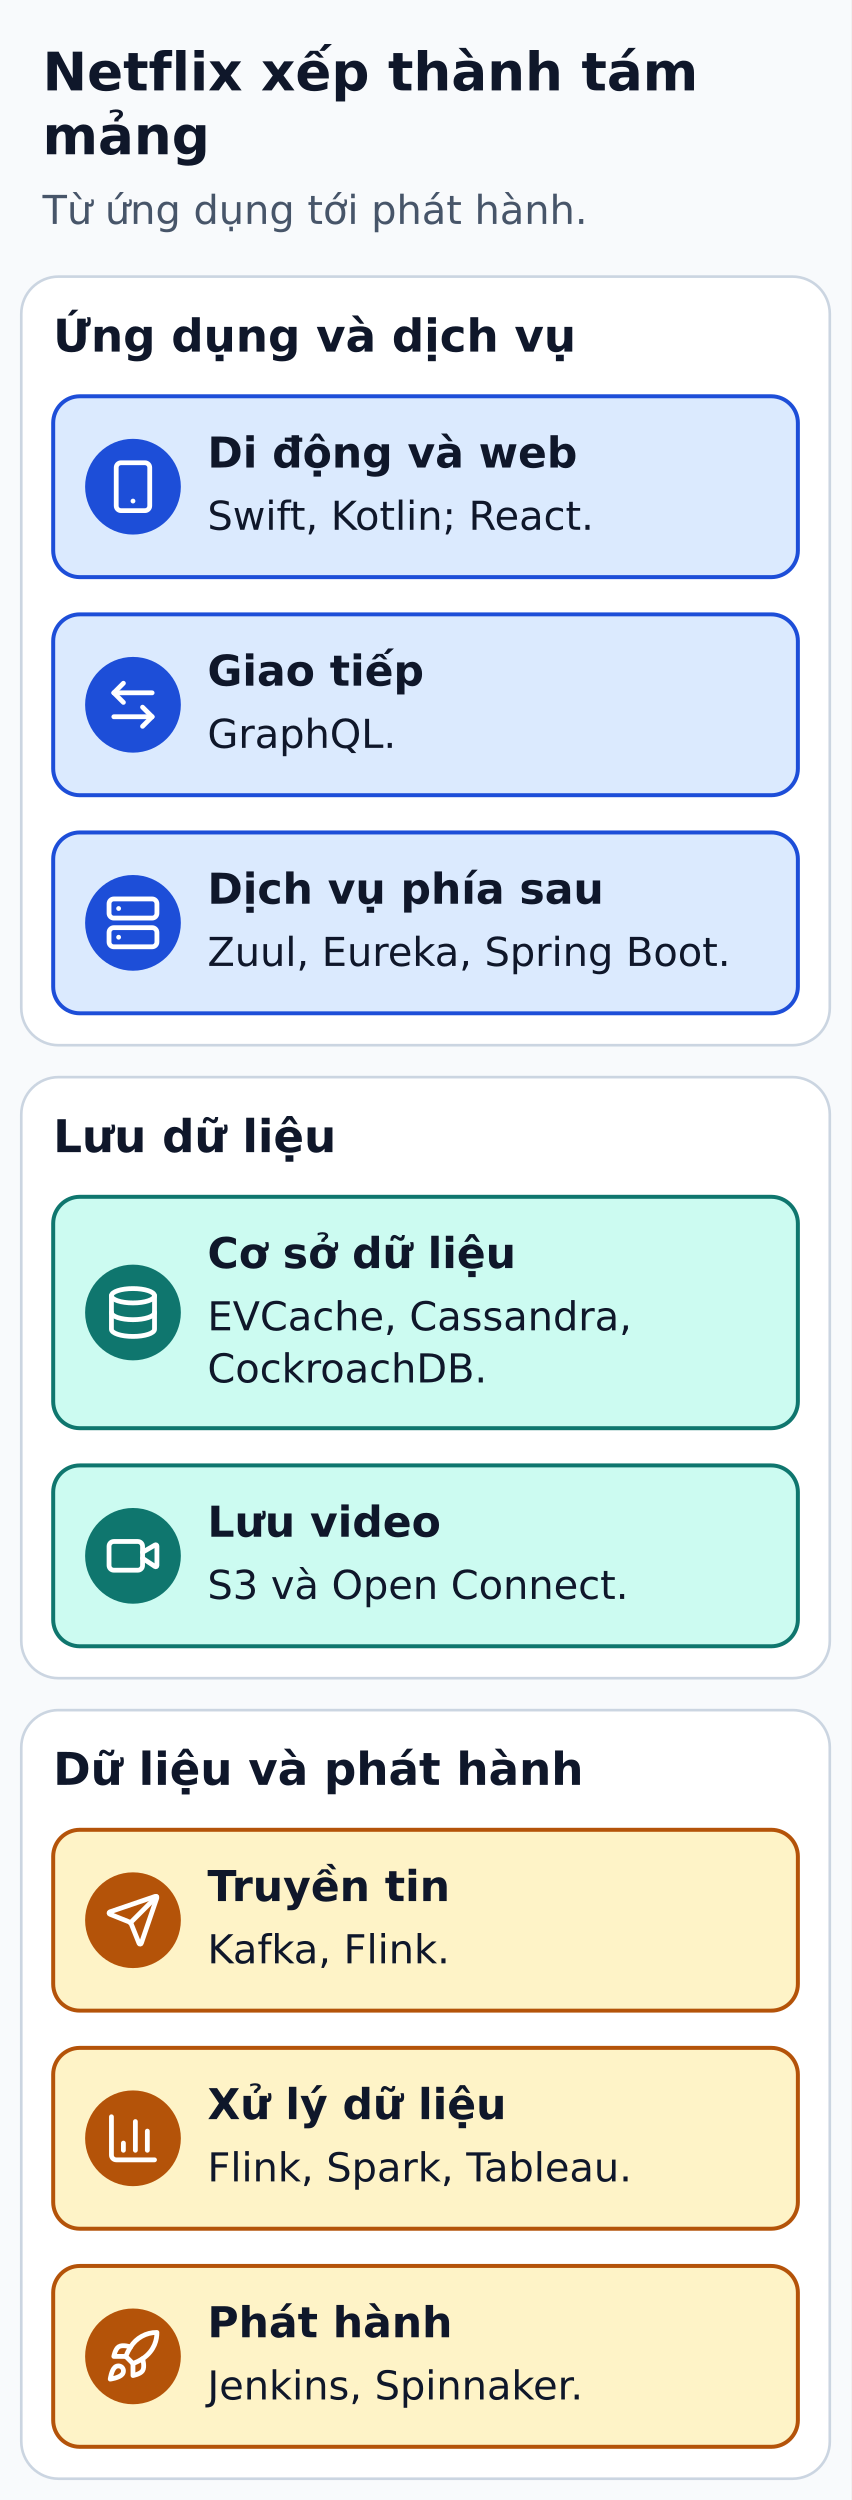
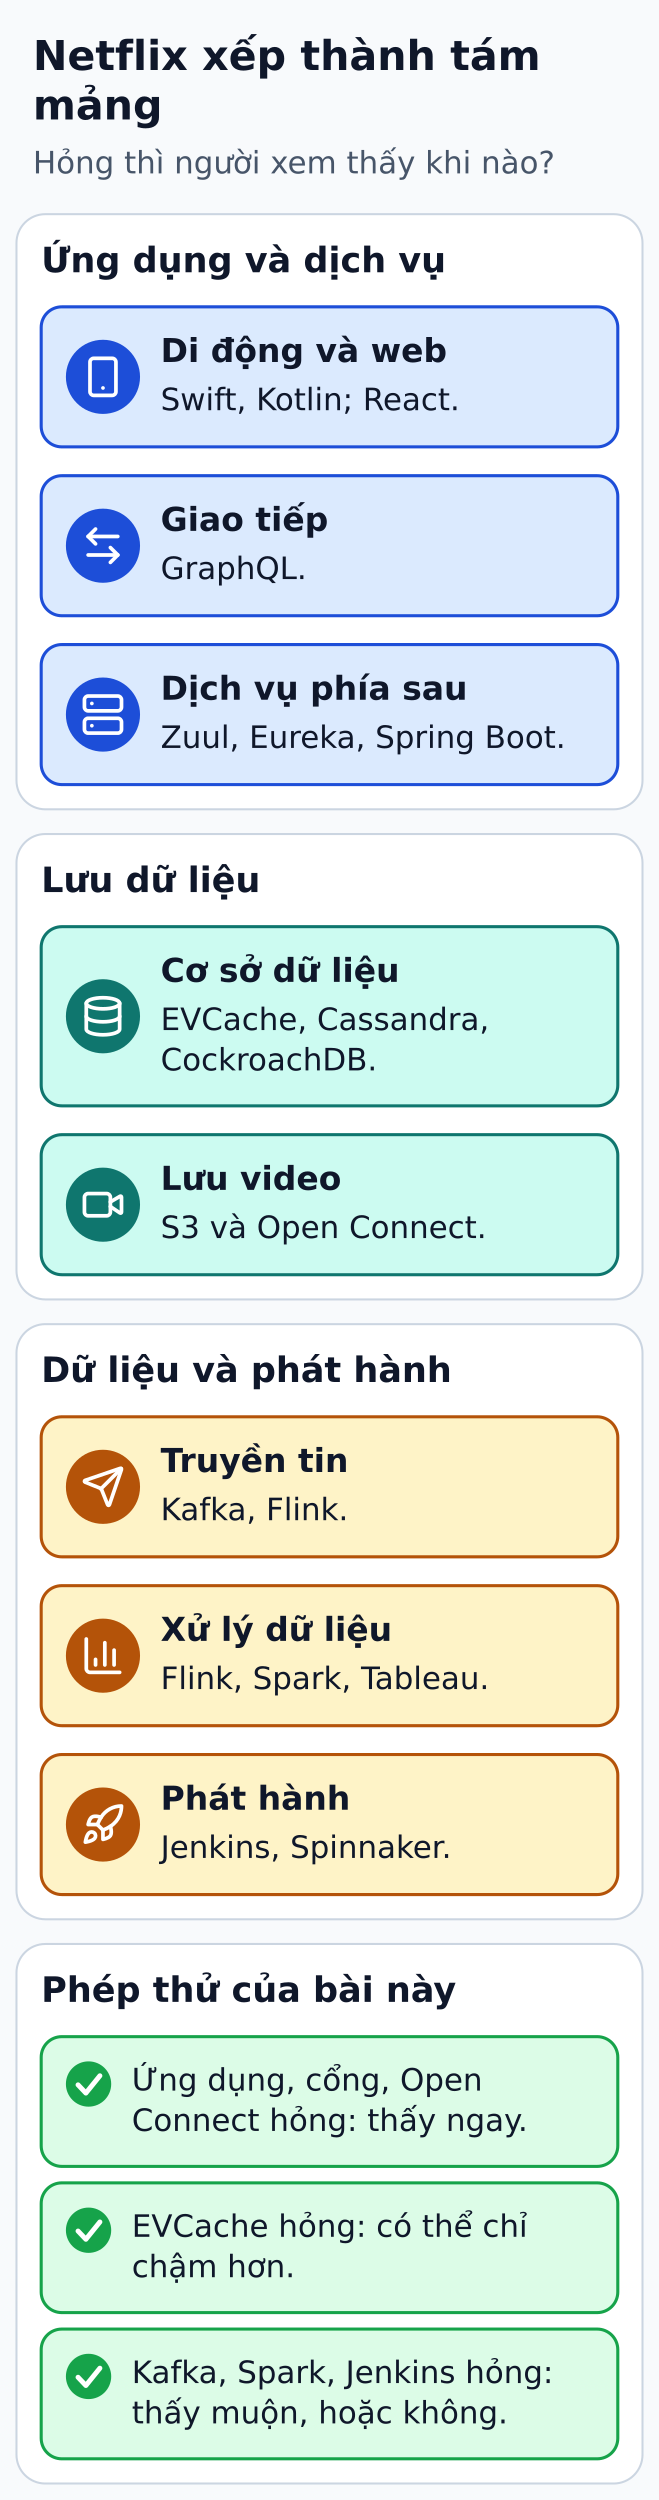
- <svg xmlns="http://www.w3.org/2000/svg" width="320" height="940" viewBox="0 0 320 940" role="img" aria-labelledby="title desc">
+ <svg xmlns="http://www.w3.org/2000/svg" width="320" height="1214" viewBox="0 0 320 1214" role="img" aria-labelledby="title desc">
  <defs>
    <marker id="arrow" markerWidth="8" markerHeight="8" refX="6" refY="3" orient="auto">
      <path d="M0,0 L6,3 L0,6" fill="none" stroke="#334155" stroke-width="1.5" />
    </marker>
  </defs>
-   <rect width="320" height="940" fill="#f8fafc" />
+   <rect width="320" height="1214" fill="#f8fafc" />
  <g font-family="DejaVu Sans, Arial, sans-serif" fill="#0f172a">
    <text x="16" y="34" font-size="20" fill="#0f172a" font-weight="bold" text-anchor="start">Netflix xếp thành tám</text>
    <text x="16" y="58" font-size="20" fill="#0f172a" font-weight="bold" text-anchor="start">mảng</text>
-     <text x="16" y="84.2" font-size="15" fill="#475569" font-weight="normal" text-anchor="start">Từ ứng dụng tới phát hành.</text>
+     <text x="16" y="84.2" font-size="15" fill="#475569" font-weight="normal" text-anchor="start">Hỏng thì người xem thấy khi nào?</text>
    <rect x="8" y="104" width="304" height="289" rx="14" fill="#ffffff" stroke="#cbd5e1" stroke-width="1" />
    <text x="20" y="132.2" font-size="17" fill="#0f172a" font-weight="bold" text-anchor="start">Ứng dụng và dịch vụ</text>
    <rect x="20" y="149" width="280" height="68" rx="10" fill="#dbeafe" stroke="#1d4ed8" stroke-width="1.5" />
    <circle cx="50" cy="183" r="18" fill="#1d4ed8" />
    <g transform="translate(39.2 172.2) scale(0.9)" fill="none" stroke="#FFFFFF" stroke-width="2" stroke-linecap="round" stroke-linejoin="round">
      <rect height="20" rx="2" ry="2" width="14" x="5" y="2" />
      <path d="M12 18h.01" />
    </g>
    <text x="78" y="175.8" font-size="16" fill="#0f172a" font-weight="bold" text-anchor="start">Di động và web</text>
    <text x="78" y="199.2" font-size="15" fill="#0f172a" font-weight="normal" text-anchor="start">Swift, Kotlin; React.</text>
    <rect x="20" y="231" width="280" height="68" rx="10" fill="#dbeafe" stroke="#1d4ed8" stroke-width="1.5" />
    <circle cx="50" cy="265" r="18" fill="#1d4ed8" />
    <g transform="translate(39.2 254.2) scale(0.9)" fill="none" stroke="#FFFFFF" stroke-width="2" stroke-linecap="round" stroke-linejoin="round">
      <path d="M8 3 4 7l4 4" />
      <path d="M4 7h16" />
      <path d="m16 21 4-4-4-4" />
      <path d="M20 17H4" />
    </g>
    <text x="78" y="257.8" font-size="16" fill="#0f172a" font-weight="bold" text-anchor="start">Giao tiếp</text>
    <text x="78" y="281.2" font-size="15" fill="#0f172a" font-weight="normal" text-anchor="start">GraphQL.</text>
    <rect x="20" y="313" width="280" height="68" rx="10" fill="#dbeafe" stroke="#1d4ed8" stroke-width="1.5" />
    <circle cx="50" cy="347" r="18" fill="#1d4ed8" />
    <g transform="translate(39.2 336.2) scale(0.9)" fill="none" stroke="#FFFFFF" stroke-width="2" stroke-linecap="round" stroke-linejoin="round">
      <rect height="8" rx="2" ry="2" width="20" x="2" y="2" />
      <rect height="8" rx="2" ry="2" width="20" x="2" y="14" />
      <line x1="6" x2="6.01" y1="6" y2="6" />
      <line x1="6" x2="6.01" y1="18" y2="18" />
    </g>
    <text x="78" y="339.8" font-size="16" fill="#0f172a" font-weight="bold" text-anchor="start">Dịch vụ phía sau</text>
    <text x="78" y="363.2" font-size="15" fill="#0f172a" font-weight="normal" text-anchor="start">Zuul, Eureka, Spring Boot.</text>
    <rect x="8" y="405" width="304" height="226" rx="14" fill="#ffffff" stroke="#cbd5e1" stroke-width="1" />
    <text x="20" y="433.2" font-size="17" fill="#0f172a" font-weight="bold" text-anchor="start">Lưu dữ liệu</text>
    <rect x="20" y="450" width="280" height="87" rx="10" fill="#ccfbf1" stroke="#0f766e" stroke-width="1.5" />
    <circle cx="50" cy="493.5" r="18" fill="#0f766e" />
    <g transform="translate(39.2 482.7) scale(0.9)" fill="none" stroke="#FFFFFF" stroke-width="2" stroke-linecap="round" stroke-linejoin="round">
      <ellipse cx="12" cy="5" rx="9" ry="3" />
      <path d="M3 5V19A9 3 0 0 0 21 19V5" />
      <path d="M3 12A9 3 0 0 0 21 12" />
    </g>
    <text x="78" y="476.8" font-size="16" fill="#0f172a" font-weight="bold" text-anchor="start">Cơ sở dữ liệu</text>
    <text x="78" y="500.2" font-size="15" fill="#0f172a" font-weight="normal" text-anchor="start">EVCache, Cassandra,</text>
    <text x="78" y="519.8" font-size="15" fill="#0f172a" font-weight="normal" text-anchor="start">CockroachDB.</text>
    <rect x="20" y="551" width="280" height="68" rx="10" fill="#ccfbf1" stroke="#0f766e" stroke-width="1.5" />
    <circle cx="50" cy="585" r="18" fill="#0f766e" />
    <g transform="translate(39.2 574.2) scale(0.9)" fill="none" stroke="#FFFFFF" stroke-width="2" stroke-linecap="round" stroke-linejoin="round">
      <path d="m16 13 5.223 3.482a.5.5 0 0 0 .777-.416V7.87a.5.5 0 0 0-.752-.432L16 10.5" />
      <rect height="12" rx="2" width="14" x="2" y="6" />
    </g>
    <text x="78" y="577.8" font-size="16" fill="#0f172a" font-weight="bold" text-anchor="start">Lưu video</text>
    <text x="78" y="601.2" font-size="15" fill="#0f172a" font-weight="normal" text-anchor="start">S3 và Open Connect.</text>
    <rect x="8" y="643" width="304" height="289" rx="14" fill="#ffffff" stroke="#cbd5e1" stroke-width="1" />
    <text x="20" y="671.1" font-size="17" fill="#0f172a" font-weight="bold" text-anchor="start">Dữ liệu và phát hành</text>
    <rect x="20" y="688" width="280" height="68" rx="10" fill="#fef3c7" stroke="#b45309" stroke-width="1.5" />
    <circle cx="50" cy="722" r="18" fill="#b45309" />
    <g transform="translate(39.2 711.2) scale(0.9)" fill="none" stroke="#FFFFFF" stroke-width="2" stroke-linecap="round" stroke-linejoin="round">
      <path d="M14.536 21.686a.5.5 0 0 0 .937-.024l6.5-19a.496.496 0 0 0-.635-.635l-19 6.5a.5.5 0 0 0-.024.937l7.93 3.18a2 2 0 0 1 1.112 1.11z" />
      <path d="m21.854 2.147-10.94 10.939" />
    </g>
    <text x="78" y="714.8" font-size="16" fill="#0f172a" font-weight="bold" text-anchor="start">Truyền tin</text>
    <text x="78" y="738.2" font-size="15" fill="#0f172a" font-weight="normal" text-anchor="start">Kafka, Flink.</text>
    <rect x="20" y="770" width="280" height="68" rx="10" fill="#fef3c7" stroke="#b45309" stroke-width="1.5" />
    <circle cx="50" cy="804" r="18" fill="#b45309" />
    <g transform="translate(39.2 793.2) scale(0.9)" fill="none" stroke="#FFFFFF" stroke-width="2" stroke-linecap="round" stroke-linejoin="round">
      <path d="M3 3v16a2 2 0 0 0 2 2h16" />
      <path d="M18 17V9" />
      <path d="M13 17V5" />
      <path d="M8 17v-3" />
    </g>
    <text x="78" y="796.8" font-size="16" fill="#0f172a" font-weight="bold" text-anchor="start">Xử lý dữ liệu</text>
    <text x="78" y="820.2" font-size="15" fill="#0f172a" font-weight="normal" text-anchor="start">Flink, Spark, Tableau.</text>
    <rect x="20" y="852" width="280" height="68" rx="10" fill="#fef3c7" stroke="#b45309" stroke-width="1.5" />
    <circle cx="50" cy="886" r="18" fill="#b45309" />
    <g transform="translate(39.2 875.2) scale(0.9)" fill="none" stroke="#FFFFFF" stroke-width="2" stroke-linecap="round" stroke-linejoin="round">
      <path d="M12 15v5s3.03-.55 4-2c1.08-1.62 0-5 0-5" />
      <path d="M4.5 16.5c-1.5 1.26-2 5-2 5s3.74-.5 5-2c.71-.84.7-2.13-.09-2.91a2.18 2.18 0 0 0-2.91-.09" />
      <path d="M9 12a22 22 0 0 1 2-3.95A12.88 12.88 0 0 1 22 2c0 2.72-.78 7.5-6 11a22.4 22.4 0 0 1-4 2z" />
      <path d="M9 12H4s.55-3.03 2-4c1.62-1.08 5 .05 5 .05" />
    </g>
    <text x="78" y="878.8" font-size="16" fill="#0f172a" font-weight="bold" text-anchor="start">Phát hành</text>
    <text x="78" y="902.2" font-size="15" fill="#0f172a" font-weight="normal" text-anchor="start">Jenkins, Spinnaker.</text>
+     <rect x="8" y="944" width="304" height="262" rx="14" fill="#ffffff" stroke="#cbd5e1" stroke-width="1" />
+     <text x="20" y="972.1" font-size="17" fill="#0f172a" font-weight="bold" text-anchor="start">Phép thử của bài này</text>
+     <rect x="20" y="989" width="280" height="63" rx="10" fill="#dcfce7" stroke="#16a34a" stroke-width="1.5" />
+     <circle cx="43" cy="1012" r="11" fill="#16a34a" />
+     <polyline points="37.9,1012.4 41.7,1016.4 48.5,1008" fill="none" stroke="#ffffff" stroke-width="2.4" stroke-linecap="round" stroke-linejoin="round" />
+     <text x="64" y="1015.2" font-size="15" fill="#0f172a" font-weight="normal" text-anchor="start">Ứng dụng, cổng, Open</text>
+     <text x="64" y="1034.8" font-size="15" fill="#0f172a" font-weight="normal" text-anchor="start">Connect hỏng: thấy ngay.</text>
+     <rect x="20" y="1060" width="280" height="63" rx="10" fill="#dcfce7" stroke="#16a34a" stroke-width="1.5" />
+     <circle cx="43" cy="1083" r="11" fill="#16a34a" />
+     <polyline points="37.9,1083.4 41.7,1087.4 48.5,1079" fill="none" stroke="#ffffff" stroke-width="2.4" stroke-linecap="round" stroke-linejoin="round" />
+     <text x="64" y="1086.2" font-size="15" fill="#0f172a" font-weight="normal" text-anchor="start">EVCache hỏng: có thể chỉ</text>
+     <text x="64" y="1105.8" font-size="15" fill="#0f172a" font-weight="normal" text-anchor="start">chậm hơn.</text>
+     <rect x="20" y="1131" width="280" height="63" rx="10" fill="#dcfce7" stroke="#16a34a" stroke-width="1.5" />
+     <circle cx="43" cy="1154" r="11" fill="#16a34a" />
+     <polyline points="37.9,1154.4 41.7,1158.4 48.5,1150" fill="none" stroke="#ffffff" stroke-width="2.4" stroke-linecap="round" stroke-linejoin="round" />
+     <text x="64" y="1157.2" font-size="15" fill="#0f172a" font-weight="normal" text-anchor="start">Kafka, Spark, Jenkins hỏng:</text>
+     <text x="64" y="1176.8" font-size="15" fill="#0f172a" font-weight="normal" text-anchor="start">thấy muộn, hoặc không.</text>
  </g>
</svg>
